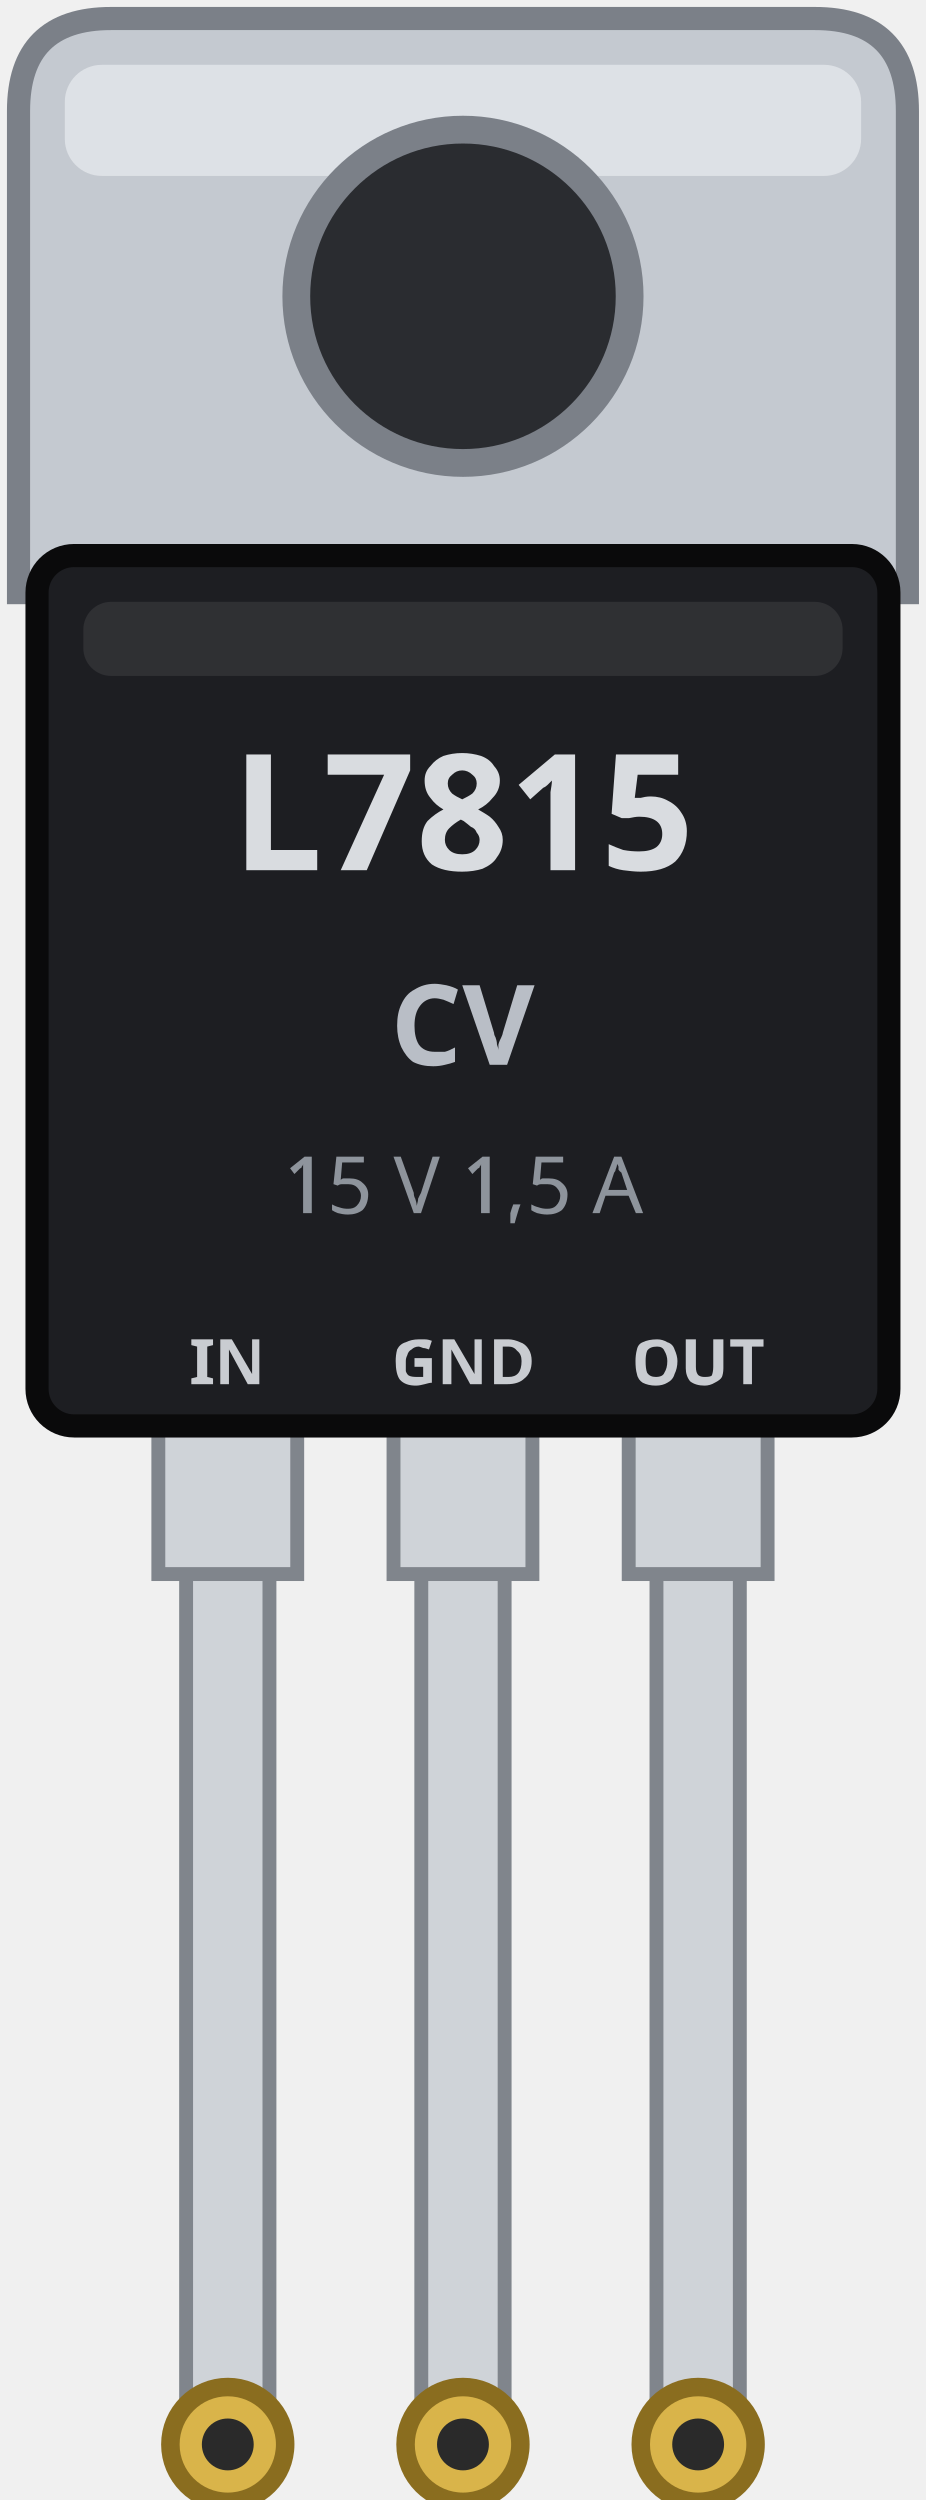
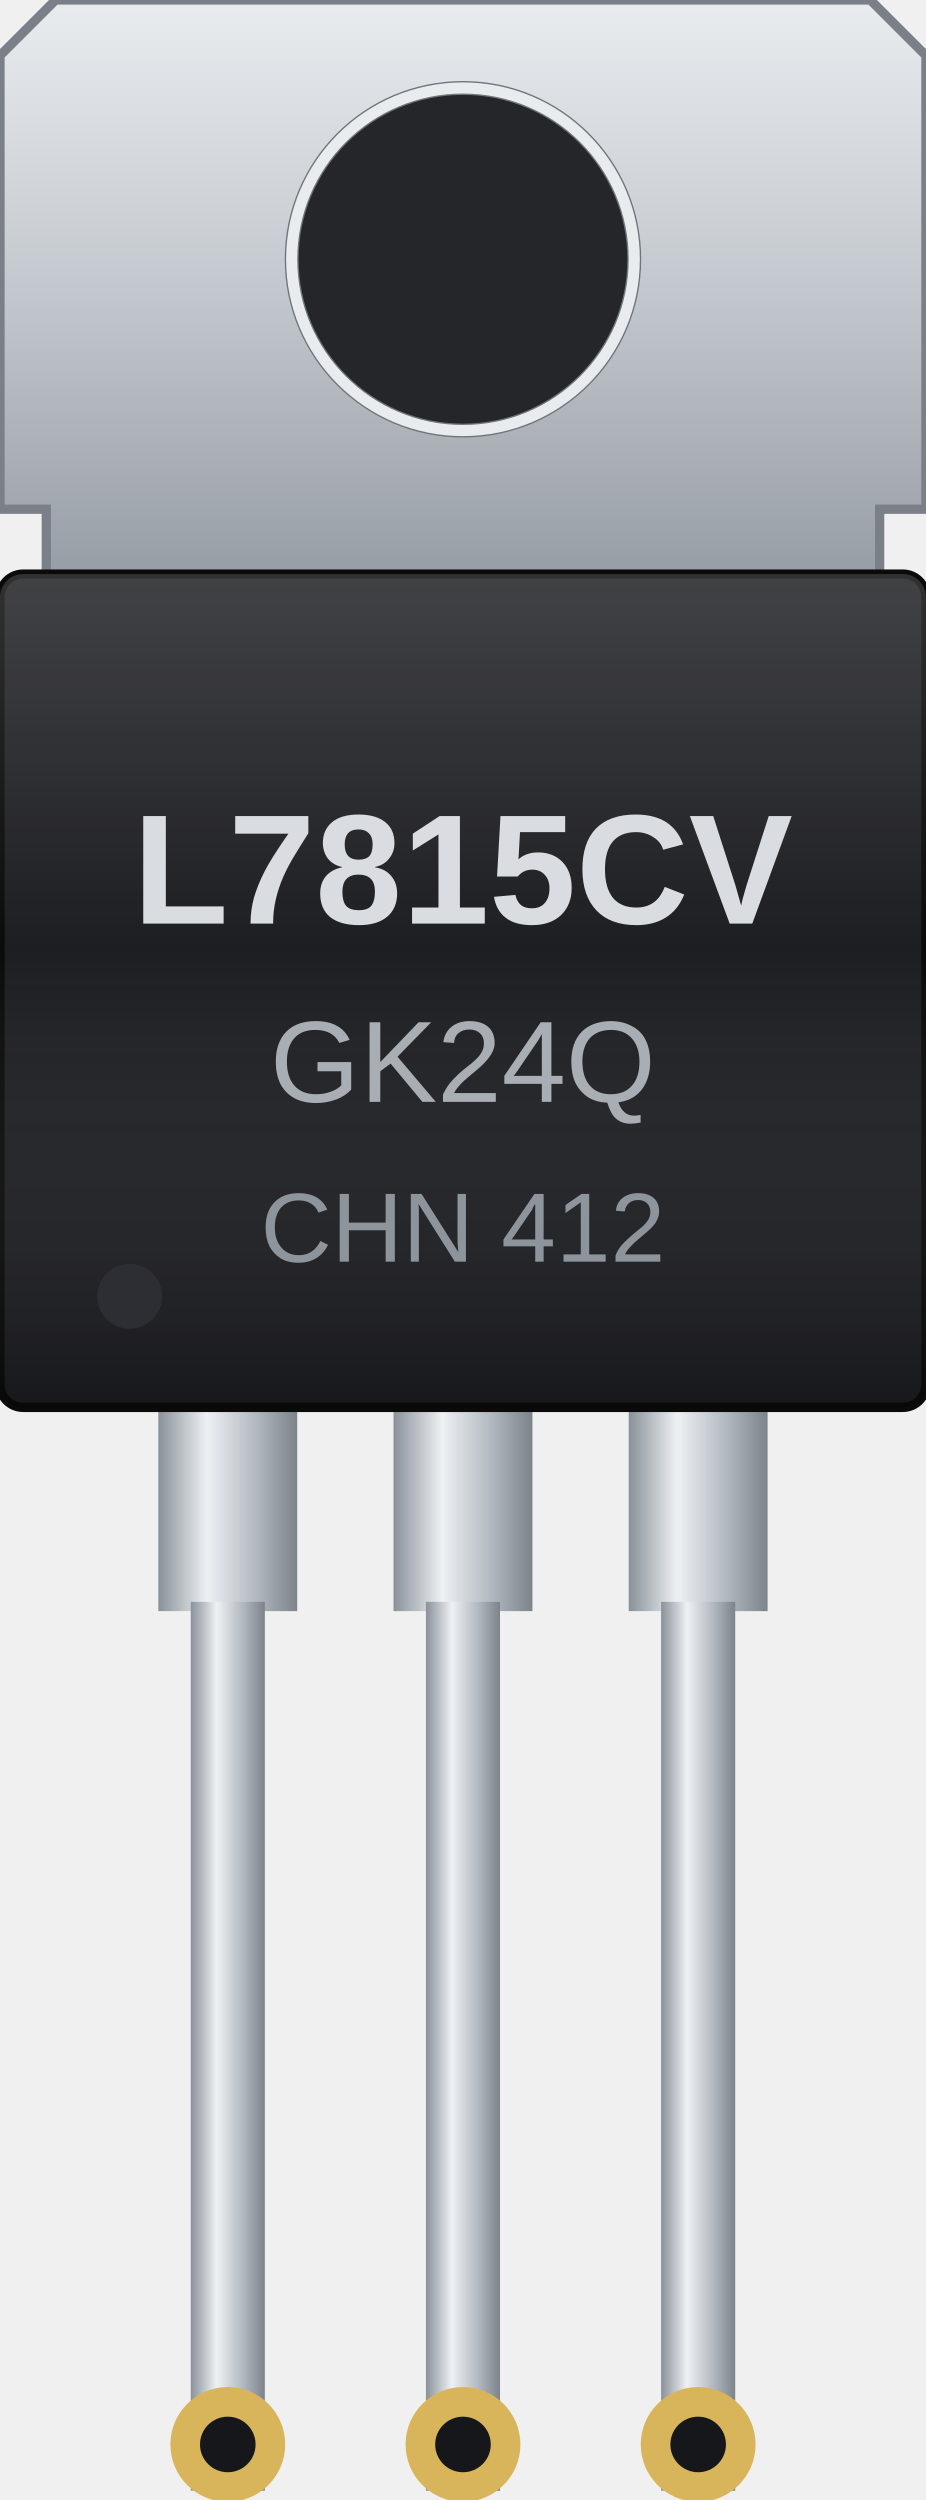
- <svg xmlns="http://www.w3.org/2000/svg" version="1.1" width="10.0mm" height="27.0mm" viewBox="0 0 10.0 27.0">
-   <path d="M0.2 1.2 Q0.2 0.2 1.2 0.2 H8.80 Q9.80 0.2 9.80 1.2 V6.4 H0.2 Z" fill="#c4c9d0" stroke="#7b8088" stroke-width="0.25" />
-   <rect x="0.7" y="0.7" width="8.60" height="1.2" rx="0.4" fill="#e4e7eb" opacity="0.8" />
-   <circle cx="5.00" cy="3.2" r="1.8" fill="#2a2c30" stroke="#7b8088" stroke-width="0.3" />
-   <rect x="2.01" y="15.0" width="0.9" height="11.80" fill="#cfd3d8" stroke="#80858c" stroke-width="0.15" />
-   <rect x="1.71" y="15.0" width="1.5" height="2.0" fill="#cfd3d8" stroke="#80858c" stroke-width="0.15" />
-   <rect x="4.55" y="15.0" width="0.9" height="11.80" fill="#cfd3d8" stroke="#80858c" stroke-width="0.15" />
-   <rect x="4.25" y="15.0" width="1.5" height="2.0" fill="#cfd3d8" stroke="#80858c" stroke-width="0.15" />
-   <rect x="7.09" y="15.0" width="0.9" height="11.80" fill="#cfd3d8" stroke="#80858c" stroke-width="0.15" />
-   <rect x="6.79" y="15.0" width="1.5" height="2.0" fill="#cfd3d8" stroke="#80858c" stroke-width="0.15" />
-   <rect x="0.4" y="6.0" width="9.20" height="9.4" rx="0.4" fill="#1d1e22" stroke="#0a0a0b" stroke-width="0.25" />
-   <rect x="0.9" y="6.5" width="8.20" height="0.8" rx="0.3" fill="#ffffff" opacity="0.08" />
-   <text x="5.00" y="9.40" fill="#d9dce0" font-size="1.75px" text-anchor="middle" font-family="Verdana" font-weight="bold">L7815</text>
-   <text x="5.00" y="11.50" fill="#b9bec6" font-size="1.2px" text-anchor="middle" font-family="Verdana" font-weight="bold">CV</text>
-   <text x="5.00" y="13.10" fill="#8e949c" font-size="0.85px" text-anchor="middle" font-family="Verdana" font-weight="normal">15 V  1,5 A</text>
-   <text x="2.46" y="14.95" fill="#c9ccd1" font-size="0.68px" text-anchor="middle" font-family="Verdana" font-weight="bold">IN</text>
-   <text x="5.00" y="14.95" fill="#c9ccd1" font-size="0.68px" text-anchor="middle" font-family="Verdana" font-weight="bold">GND</text>
-   <text x="7.54" y="14.95" fill="#c9ccd1" font-size="0.68px" text-anchor="middle" font-family="Verdana" font-weight="bold">OUT</text>
-   <circle cx="2.46" cy="26.40" r="0.62" fill="#d9b44a" stroke="#8a6d1f" stroke-width="0.2" />
-   <circle cx="2.46" cy="26.40" r="0.28" fill="#2a2a2a" />
-   <circle cx="5.00" cy="26.40" r="0.62" fill="#d9b44a" stroke="#8a6d1f" stroke-width="0.2" />
-   <circle cx="5.00" cy="26.40" r="0.28" fill="#2a2a2a" />
-   <circle cx="7.54" cy="26.40" r="0.62" fill="#d9b44a" stroke="#8a6d1f" stroke-width="0.2" />
-   <circle cx="7.54" cy="26.40" r="0.28" fill="#2a2a2a" />
+ <svg xmlns="http://www.w3.org/2000/svg" version="1.1" width="37.795px" height="102.047px" viewBox="0 0 37.795 102.047">
+   <defs>
+     <linearGradient id="luz" x1="0" y1="0" x2="0" y2="1">
+       <stop offset="0" stop-color="#ffffff" stop-opacity="0.16" />
+       <stop offset="0.45" stop-color="#ffffff" stop-opacity="0" />
+       <stop offset="1" stop-color="#000000" stop-opacity="0.22" />
+     </linearGradient>
+     <linearGradient id="metal" x1="0" y1="0" x2="0" y2="1">
+       <stop offset="0" stop-color="#f4f6f8" />
+       <stop offset="0.5" stop-color="#b9bfc6" />
+       <stop offset="1" stop-color="#868d95" />
+     </linearGradient>
+     <linearGradient id="metal-h" x1="0" y1="0" x2="1" y2="0">
+       <stop offset="0" stop-color="#8a9199" />
+       <stop offset="0.35" stop-color="#eef1f4" />
+       <stop offset="0.7" stop-color="#b3b9c0" />
+       <stop offset="1" stop-color="#7c838b" />
+     </linearGradient>
+     <radialGradient id="lata" cx="0.4" cy="0.38" r="0.66">
+       <stop offset="0" stop-color="#f6f8fa" />
+       <stop offset="0.6" stop-color="#c3c9cf" />
+       <stop offset="1" stop-color="#8c939b" />
+     </radialGradient>
+     <linearGradient id="plastico" x1="0" y1="0" x2="0" y2="1">
+       <stop offset="0" stop-color="#3a3c40" />
+       <stop offset="1" stop-color="#16171a" />
+     </linearGradient>
+     <linearGradient id="ouro" x1="0" y1="0" x2="0" y2="1">
+       <stop offset="0" stop-color="#f4dc8c" />
+       <stop offset="1" stop-color="#b88a2c" />
+     </linearGradient>
+     <radialGradient id="lata-topo" cx="0.4" cy="0.35" r="0.75">
+       <stop offset="0" stop-color="#f1f3f5" />
+       <stop offset="0.6" stop-color="#c3c8ce" />
+       <stop offset="1" stop-color="#8a9097" />
+     </radialGradient>
+     <linearGradient id="niquel" x1="0" y1="0" x2="0" y2="1">
+       <stop offset="0" stop-color="#e9ecef" />
+       <stop offset="0.5" stop-color="#c2c7cd" />
+       <stop offset="1" stop-color="#959ba2" />
+     </linearGradient>
+     <linearGradient id="trimpot" x1="0" y1="0" x2="0" y2="1">
+       <stop offset="0" stop-color="#4f8be8" />
+       <stop offset="1" stop-color="#2459b8" />
+     </linearGradient>
+     <radialGradient id="latao" cx="0.4" cy="0.35" r="0.7">
+       <stop offset="0" stop-color="#f6e3a0" />
+       <stop offset="0.6" stop-color="#d1a845" />
+       <stop offset="1" stop-color="#8f6d1f" />
+     </radialGradient>
+   </defs>
+   <path d="M2.268 0 L35.528 0 L37.795 2.268 L37.795 20.787 L35.906 20.787 L35.906 24.189 L1.89 24.189 L1.89 20.787 L0 20.787 L0 2.268 Z" fill="url(#niquel)" stroke="#7b8088" stroke-width="0.378" />
+   <circle cx="18.898" cy="10.583" r="6.992" fill="#24262a" stroke="#6f757c" stroke-width="0.567" />
+   <circle cx="18.898" cy="10.583" r="6.992" fill="none" stroke="#e9ecef" stroke-width="0.454" />
+   <rect x="6.463" y="57.449" width="5.669" height="8.315" fill="url(#metal-h)" />
+   <rect x="7.786" y="65.386" width="3.024" height="36.283" fill="url(#metal-h)" />
+   <rect x="16.063" y="57.449" width="5.669" height="8.315" fill="url(#metal-h)" />
+   <rect x="17.386" y="65.386" width="3.024" height="36.283" fill="url(#metal-h)" />
+   <rect x="25.663" y="57.449" width="5.669" height="8.315" fill="url(#metal-h)" />
+   <rect x="26.986" y="65.386" width="3.024" height="36.283" fill="url(#metal-h)" />
+   <rect x="0" y="23.433" width="37.795" height="34.016" rx="0.945" fill="#1d1e22" stroke="#0a0a0b" stroke-width="0.378" />
+   <rect x="0" y="23.433" width="37.795" height="34.016" rx="0.945" fill="url(#luz)" />
+   <text transform="translate(18.898 35.15) rotate(0)" x="0" y="2.551" font-family="Arial" font-weight="bold" font-size="6.378" fill="#d9dce0" text-anchor="middle">L7815CV</text>
+   <text transform="translate(18.898 43.087) rotate(0)" x="0" y="1.89" font-family="Arial" font-weight="normal" font-size="4.724" fill="#a9aeb5" text-anchor="middle">GK24Q</text>
+   <text transform="translate(18.898 49.89) rotate(0)" x="0" y="1.606" font-family="Arial" font-weight="normal" font-size="4.016" fill="#8e949c" text-anchor="middle">CHN 412</text>
+   <circle cx="5.291" cy="52.913" r="1.323" fill="#2c2e33" />
+   <circle cx="9.298" cy="99.78" r="2.343" fill="#d8b45a" />
+   <circle cx="9.298" cy="99.78" r="1.134" fill="#15171b" />
+   <circle cx="18.898" cy="99.78" r="2.343" fill="#d8b45a" />
+   <circle cx="18.898" cy="99.78" r="1.134" fill="#15171b" />
+   <circle cx="28.498" cy="99.78" r="2.343" fill="#d8b45a" />
+   <circle cx="28.498" cy="99.78" r="1.134" fill="#15171b" />
</svg>
